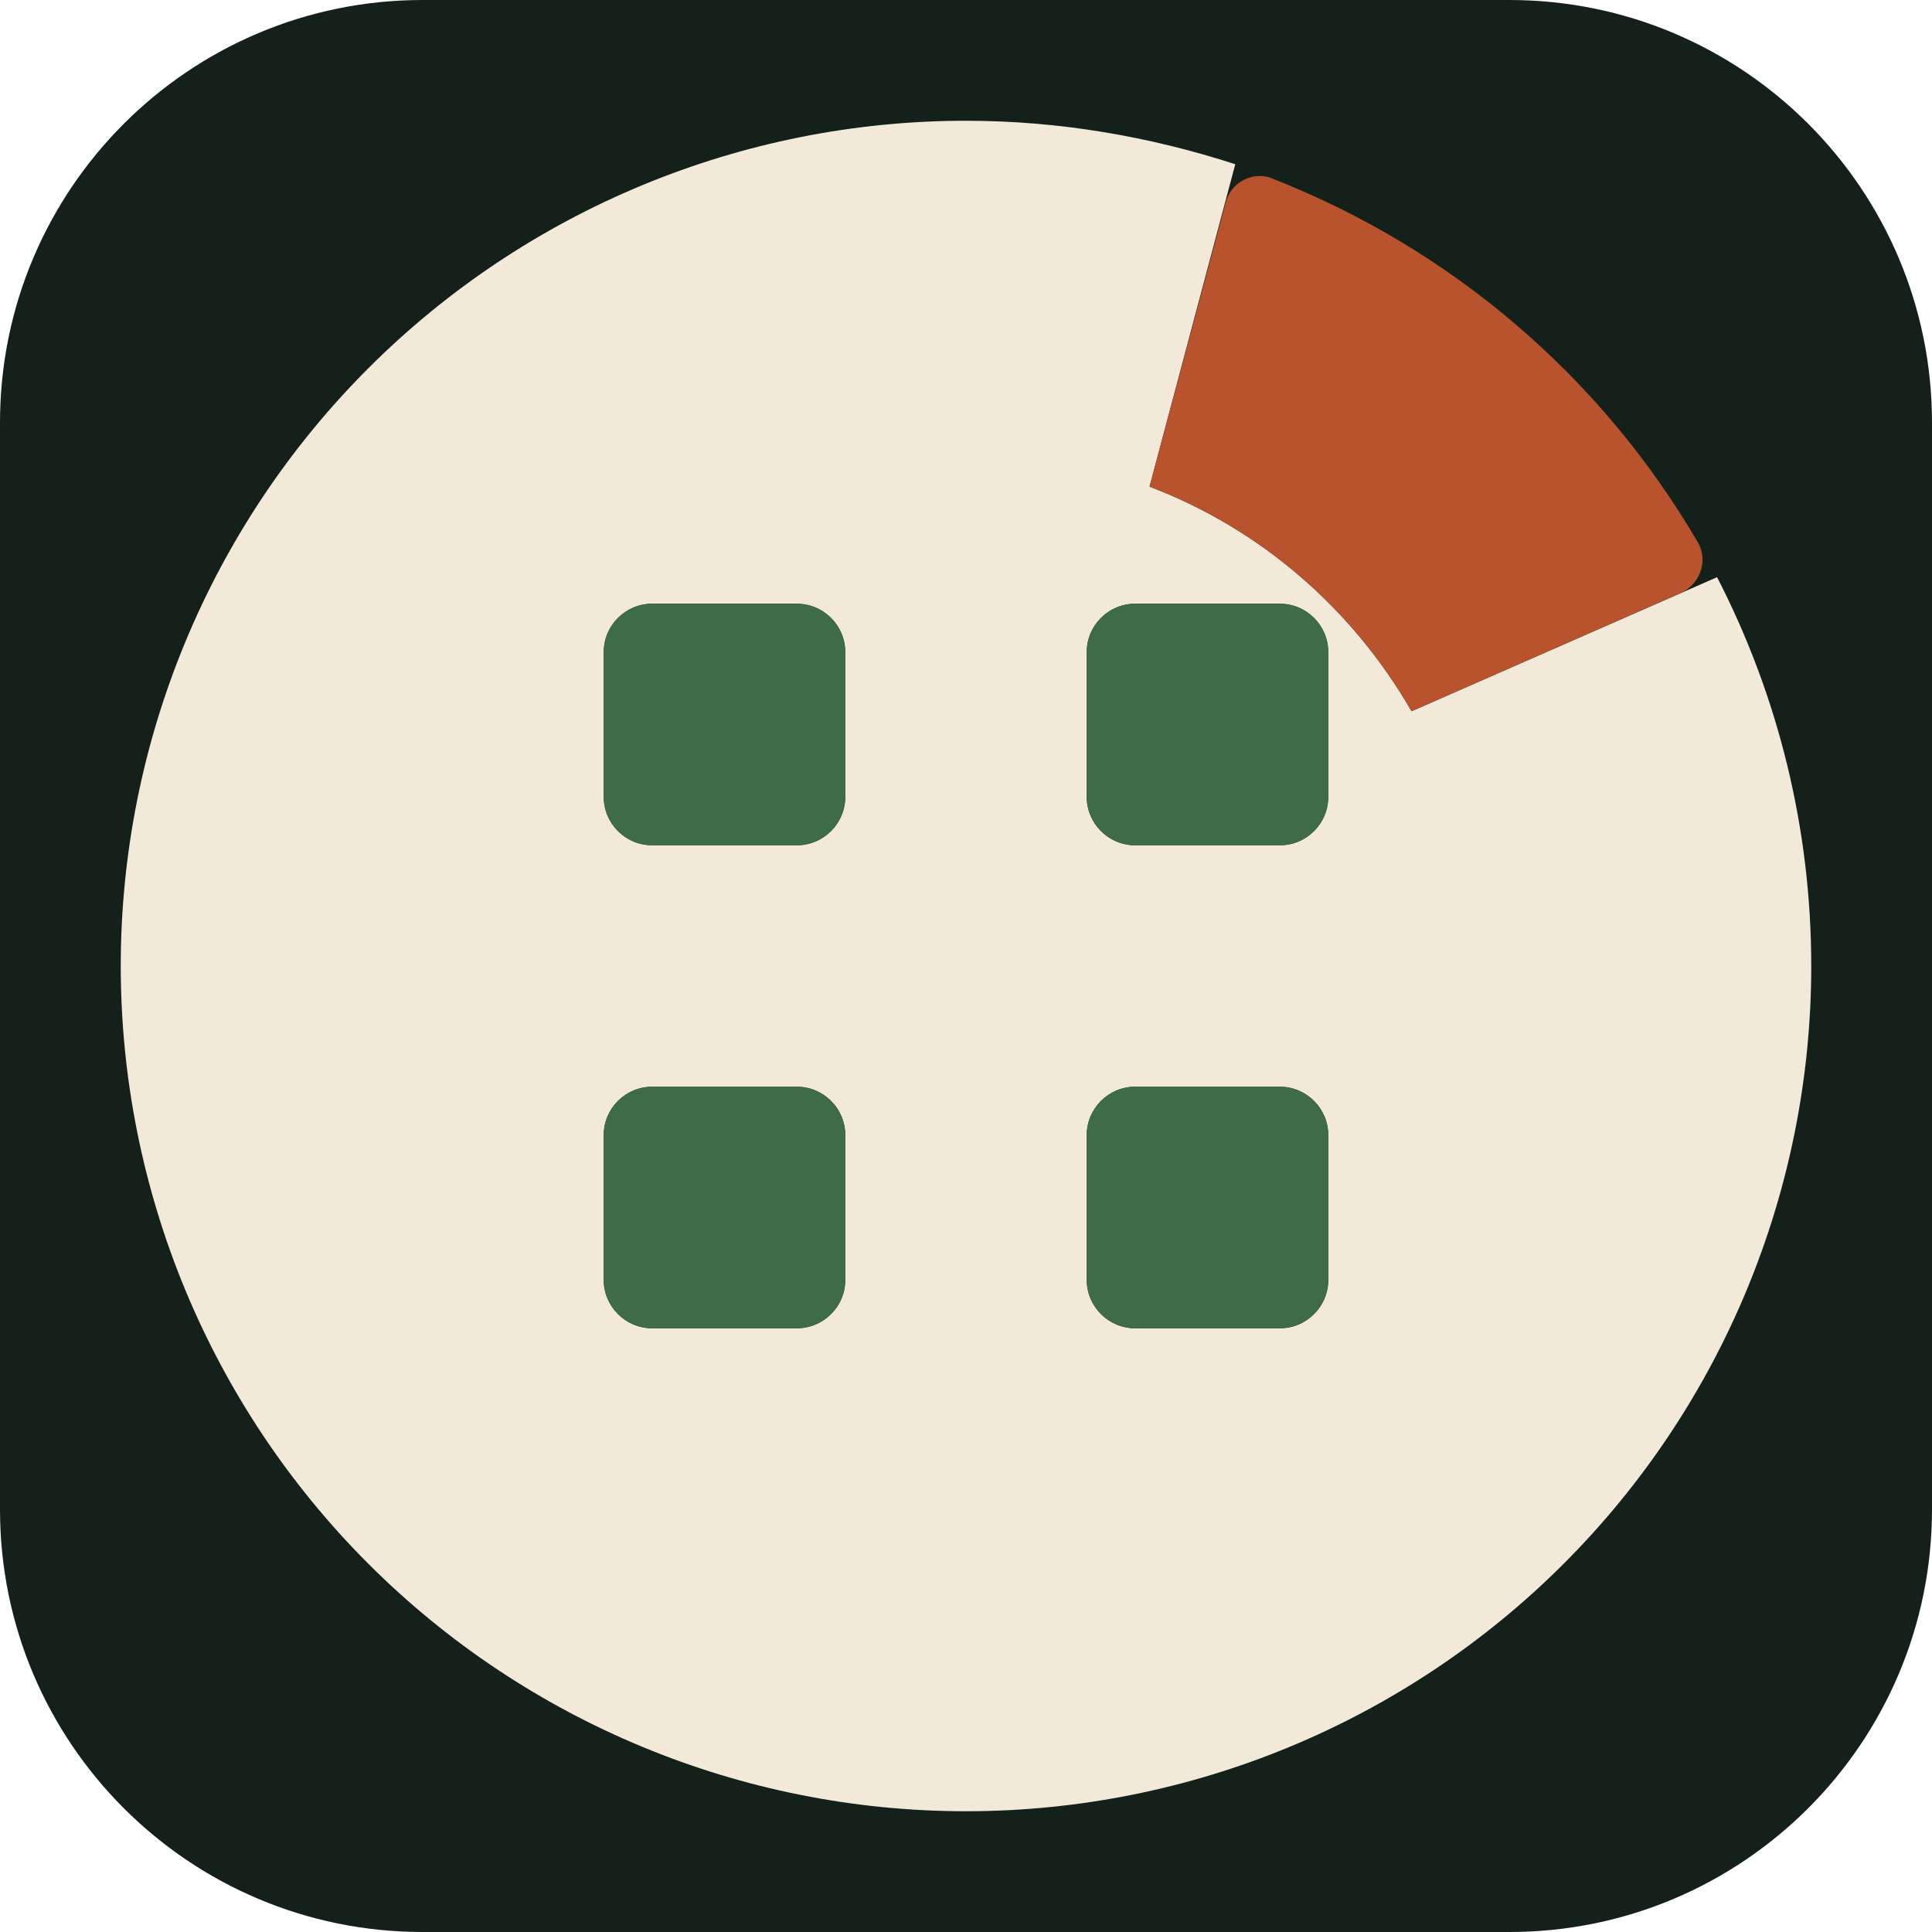
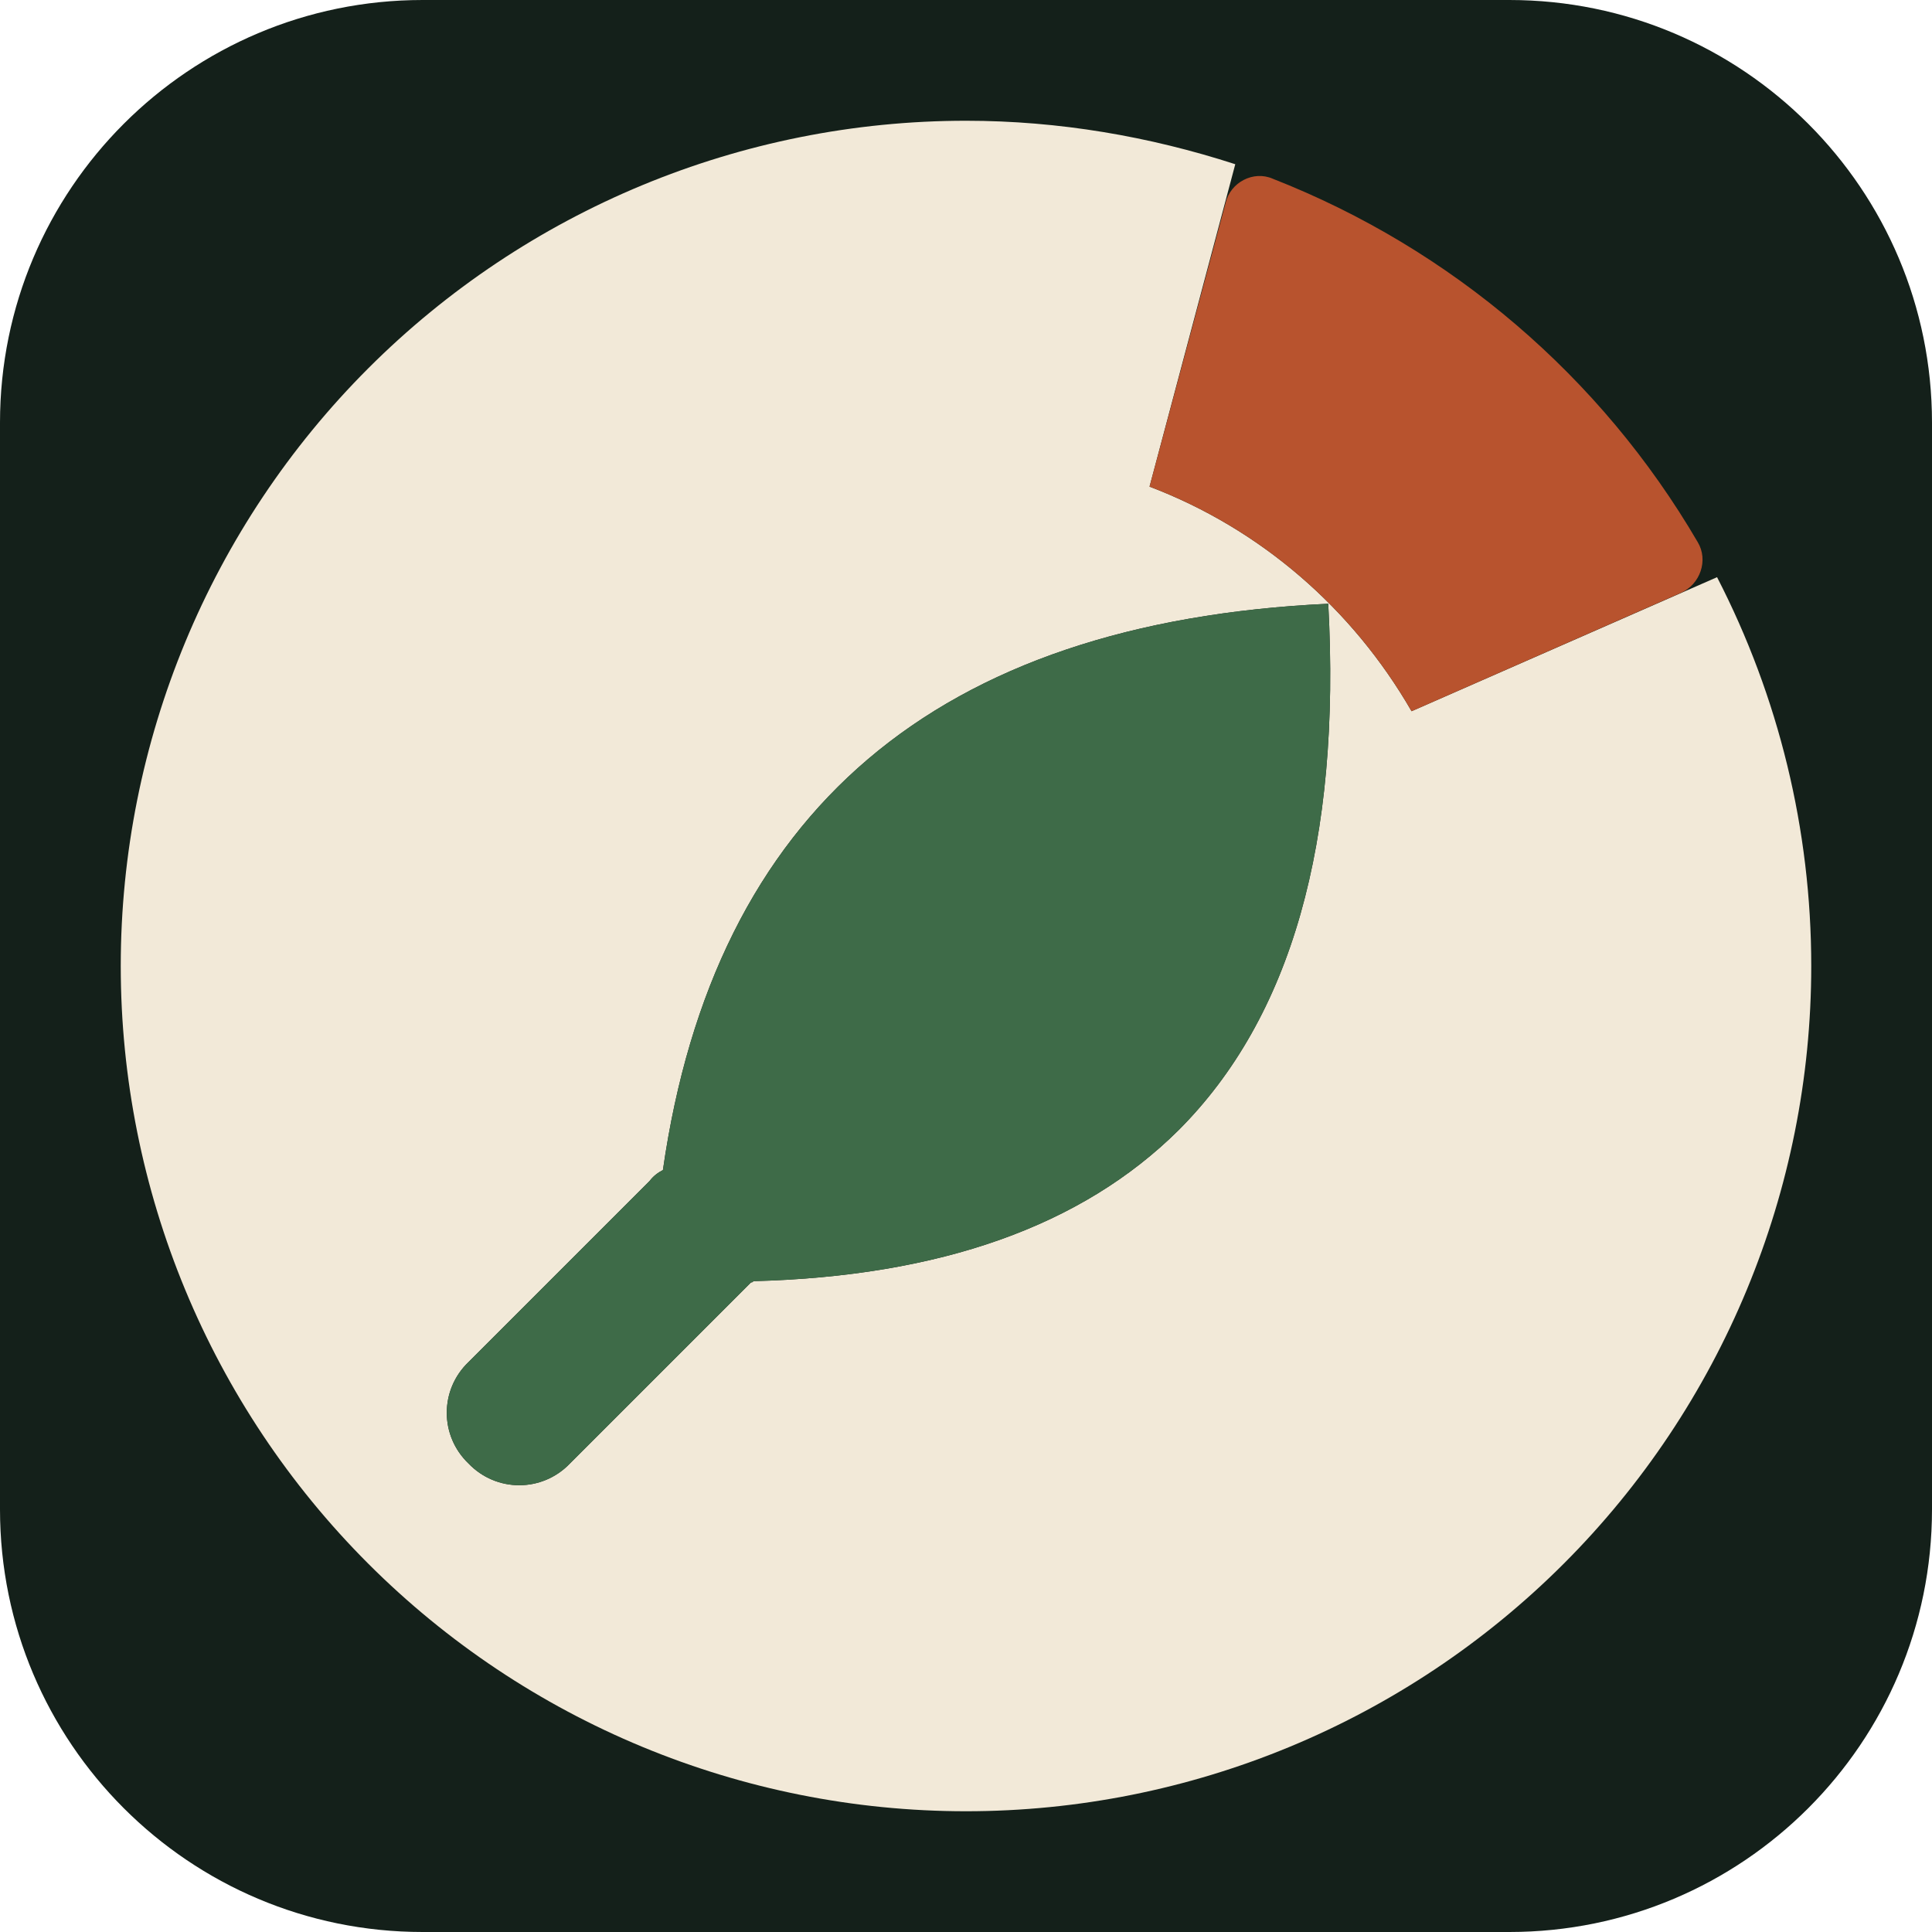
<svg xmlns="http://www.w3.org/2000/svg" viewBox="0 0 16 16" width="16" height="16">
  <rect class="bg" width="16" height="16" rx="3.5" fill="#14201A" />
-   <path class="plate" fill="#F2E9D8" d="M8 1C8.77 1 9.52 1.13 10.23 1.36L9.52 4.03C10.44 4.38 11.2 5.04 11.69 5.89L14.22 4.78C14.73 5.77 15 6.87 15 8C15 9.86 14.26 11.64 12.95 12.95C11.64 14.26 9.86 15 8 15C6.14 15 4.36 14.26 3.05 12.95C1.74 11.64 1 9.86 1 8C1 6.14 1.74 4.36 3.05 3.05C4.36 1.74 6.14 1 8 1ZM5.4 5C5.18 5 5 5.18 5 5.4L5 6.6C5 6.82 5.18 7 5.4 7L6.6 7C6.82 7 7 6.82 7 6.6L7 5.4C7 5.18 6.82 5 6.6 5ZM9.4 5C9.18 5 9 5.18 9 5.4L9 6.6C9 6.82 9.18 7 9.4 7L10.6 7C10.82 7 11 6.82 11 6.6L11 5.4C11 5.18 10.82 5 10.6 5ZM5.4 9C5.18 9 5 9.18 5 9.4L5 10.6C5 10.82 5.18 11 5.4 11L6.6 11C6.82 11 7 10.82 7 10.6L7 9.4C7 9.18 6.82 9 6.6 9ZM9.4 9C9.18 9 9 9.18 9 9.4L9 10.6C9 10.82 9.18 11 9.4 11L10.6 11C10.82 11 11 10.82 11 10.6L11 9.4C11 9.18 10.82 9 10.6 9Z" />
+   <path class="plate" fill="#F2E9D8" d="M8 1C8.77 1 9.52 1.13 10.23 1.36L9.52 4.03C10.44 4.38 11.2 5.04 11.69 5.89L14.22 4.78C14.73 5.77 15 6.87 15 8C15 9.86 14.26 11.64 12.95 12.95C11.64 14.26 9.86 15 8 15C6.14 15 4.36 14.26 3.05 12.95C1.74 11.64 1 9.86 1 8C1 6.14 1.74 4.36 3.05 3.05C4.36 1.74 6.14 1 8 1ZM5.38 9.78L3.88 11.28C3.64 11.51 3.64 11.89 3.88 12.12C4.11 12.36 4.49 12.36 4.72 12.12L6.22 10.62C6.23 10.62 6.23 10.62 6.24 10.61Q8.56 10.55 9.76 9.36Q11.16 7.96 11 5Q6.13 5.23 5.49 9.69C5.45 9.71 5.41 9.74 5.38 9.78Z" />
  <path class="today" fill="#B8532E" d="M9.52 4.03L10.15 1.68C10.19 1.51 10.38 1.41 10.54 1.48C12.02 2.06 13.26 3.12 14.06 4.49C14.15 4.64 14.08 4.84 13.92 4.91L11.69 5.89C11.2 5.04 10.44 4.38 9.52 4.03Z" />
-   <path class="glyph" fill="#3E6B48" d="M5.4 5L6.6 5C6.82 5 7 5.18 7 5.4L7 6.6C7 6.82 6.82 7 6.6 7L5.4 7C5.18 7 5 6.82 5 6.6L5 5.4C5 5.18 5.18 5 5.4 5ZM9.4 5L10.6 5C10.82 5 11 5.18 11 5.4L11 6.6C11 6.82 10.82 7 10.6 7L9.4 7C9.18 7 9 6.82 9 6.6L9 5.4C9 5.18 9.18 5 9.4 5ZM5.4 9L6.6 9C6.82 9 7 9.18 7 9.4L7 10.6C7 10.82 6.82 11 6.6 11L5.4 11C5.18 11 5 10.82 5 10.6L5 9.4C5 9.18 5.18 9 5.4 9ZM9.4 9L10.6 9C10.82 9 11 9.18 11 9.4L11 10.6C11 10.82 10.82 11 10.6 11L9.4 11C9.18 11 9 10.82 9 10.6L9 9.4C9 9.18 9.18 9 9.4 9Z" />
+   <path class="glyph" fill="#3E6B48" d="M5.38 9.78C5.41 9.74 5.45 9.71 5.49 9.69Q6.13 5.23 11 5Q11.16 7.96 9.76 9.36Q8.56 10.55 6.24 10.61C6.23 10.62 6.23 10.62 6.22 10.62L4.72 12.12C4.49 12.36 4.11 12.36 3.88 12.12C3.64 11.89 3.64 11.51 3.88 11.28Z" />
</svg>
